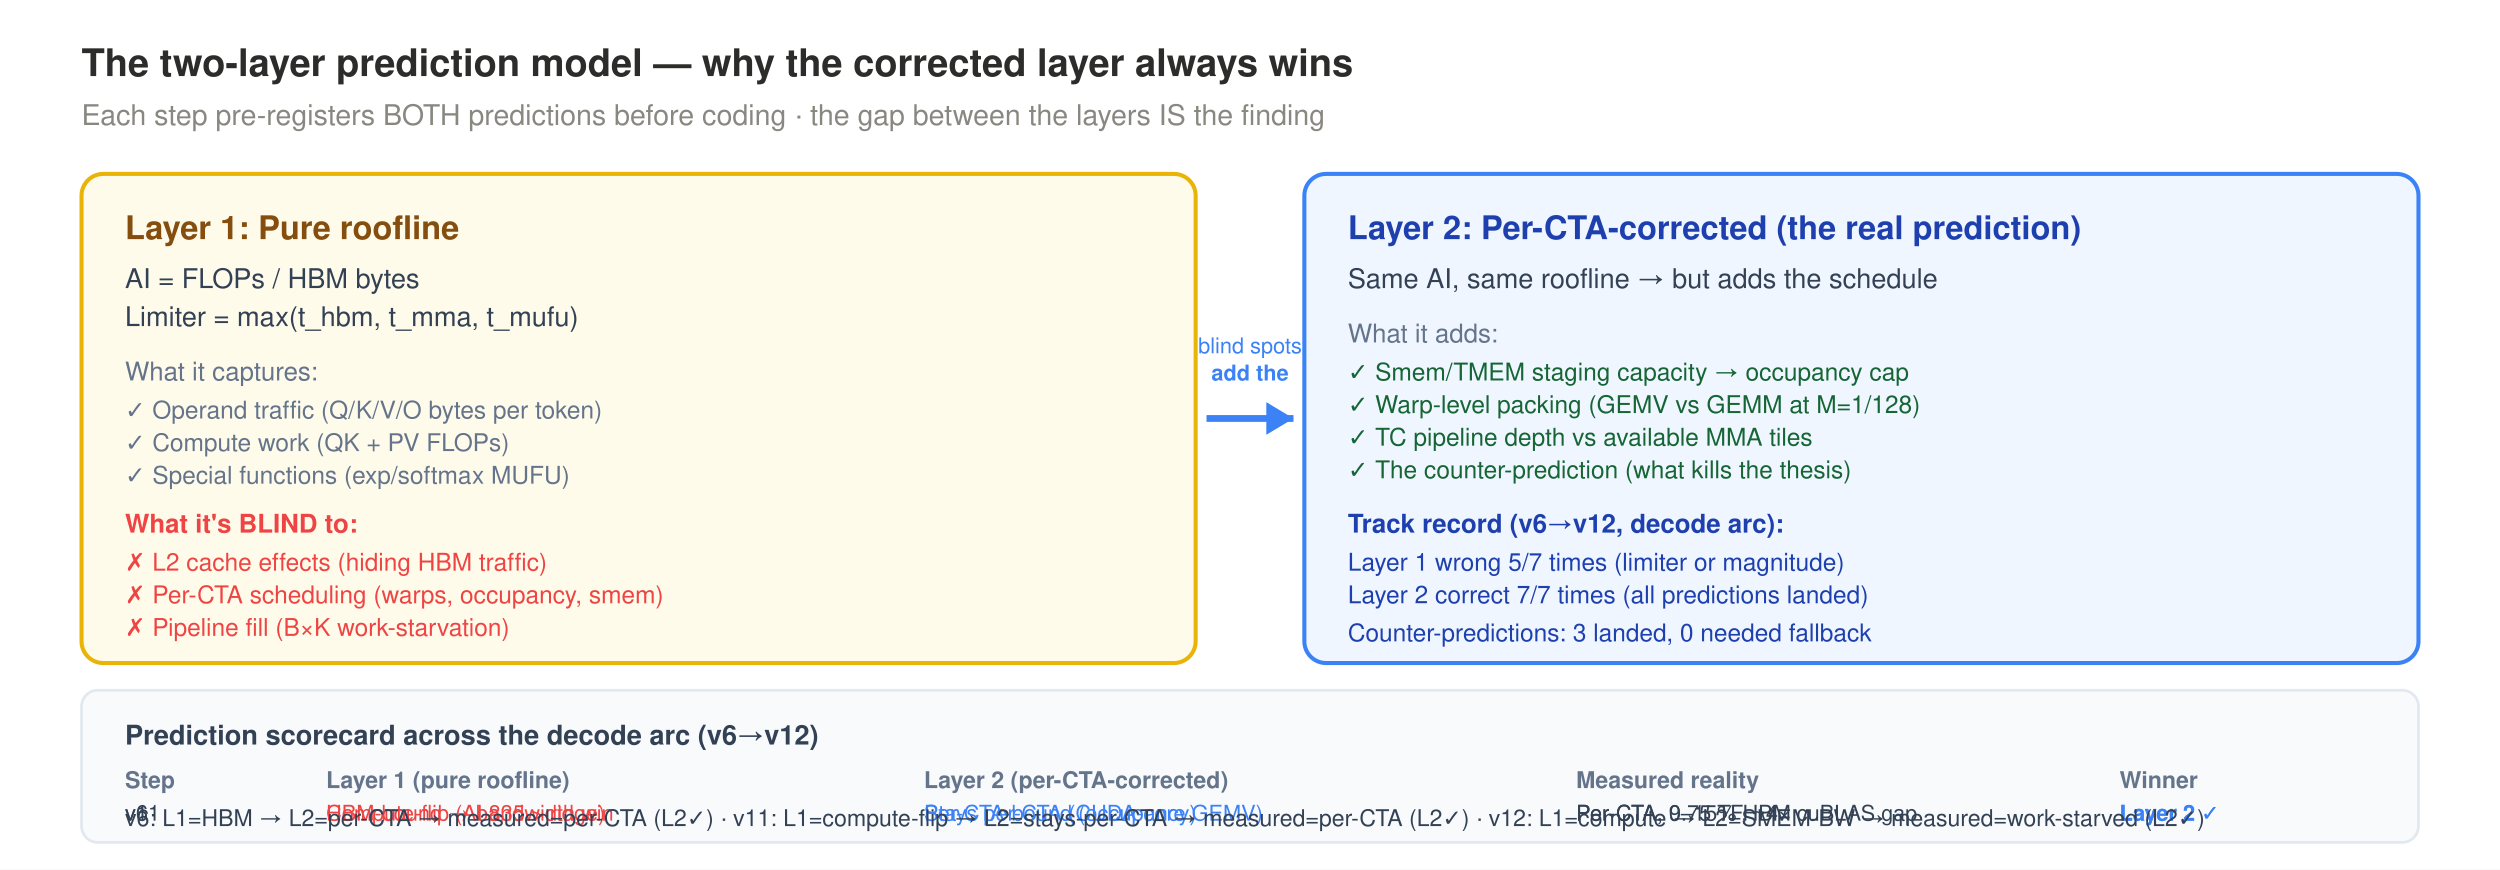
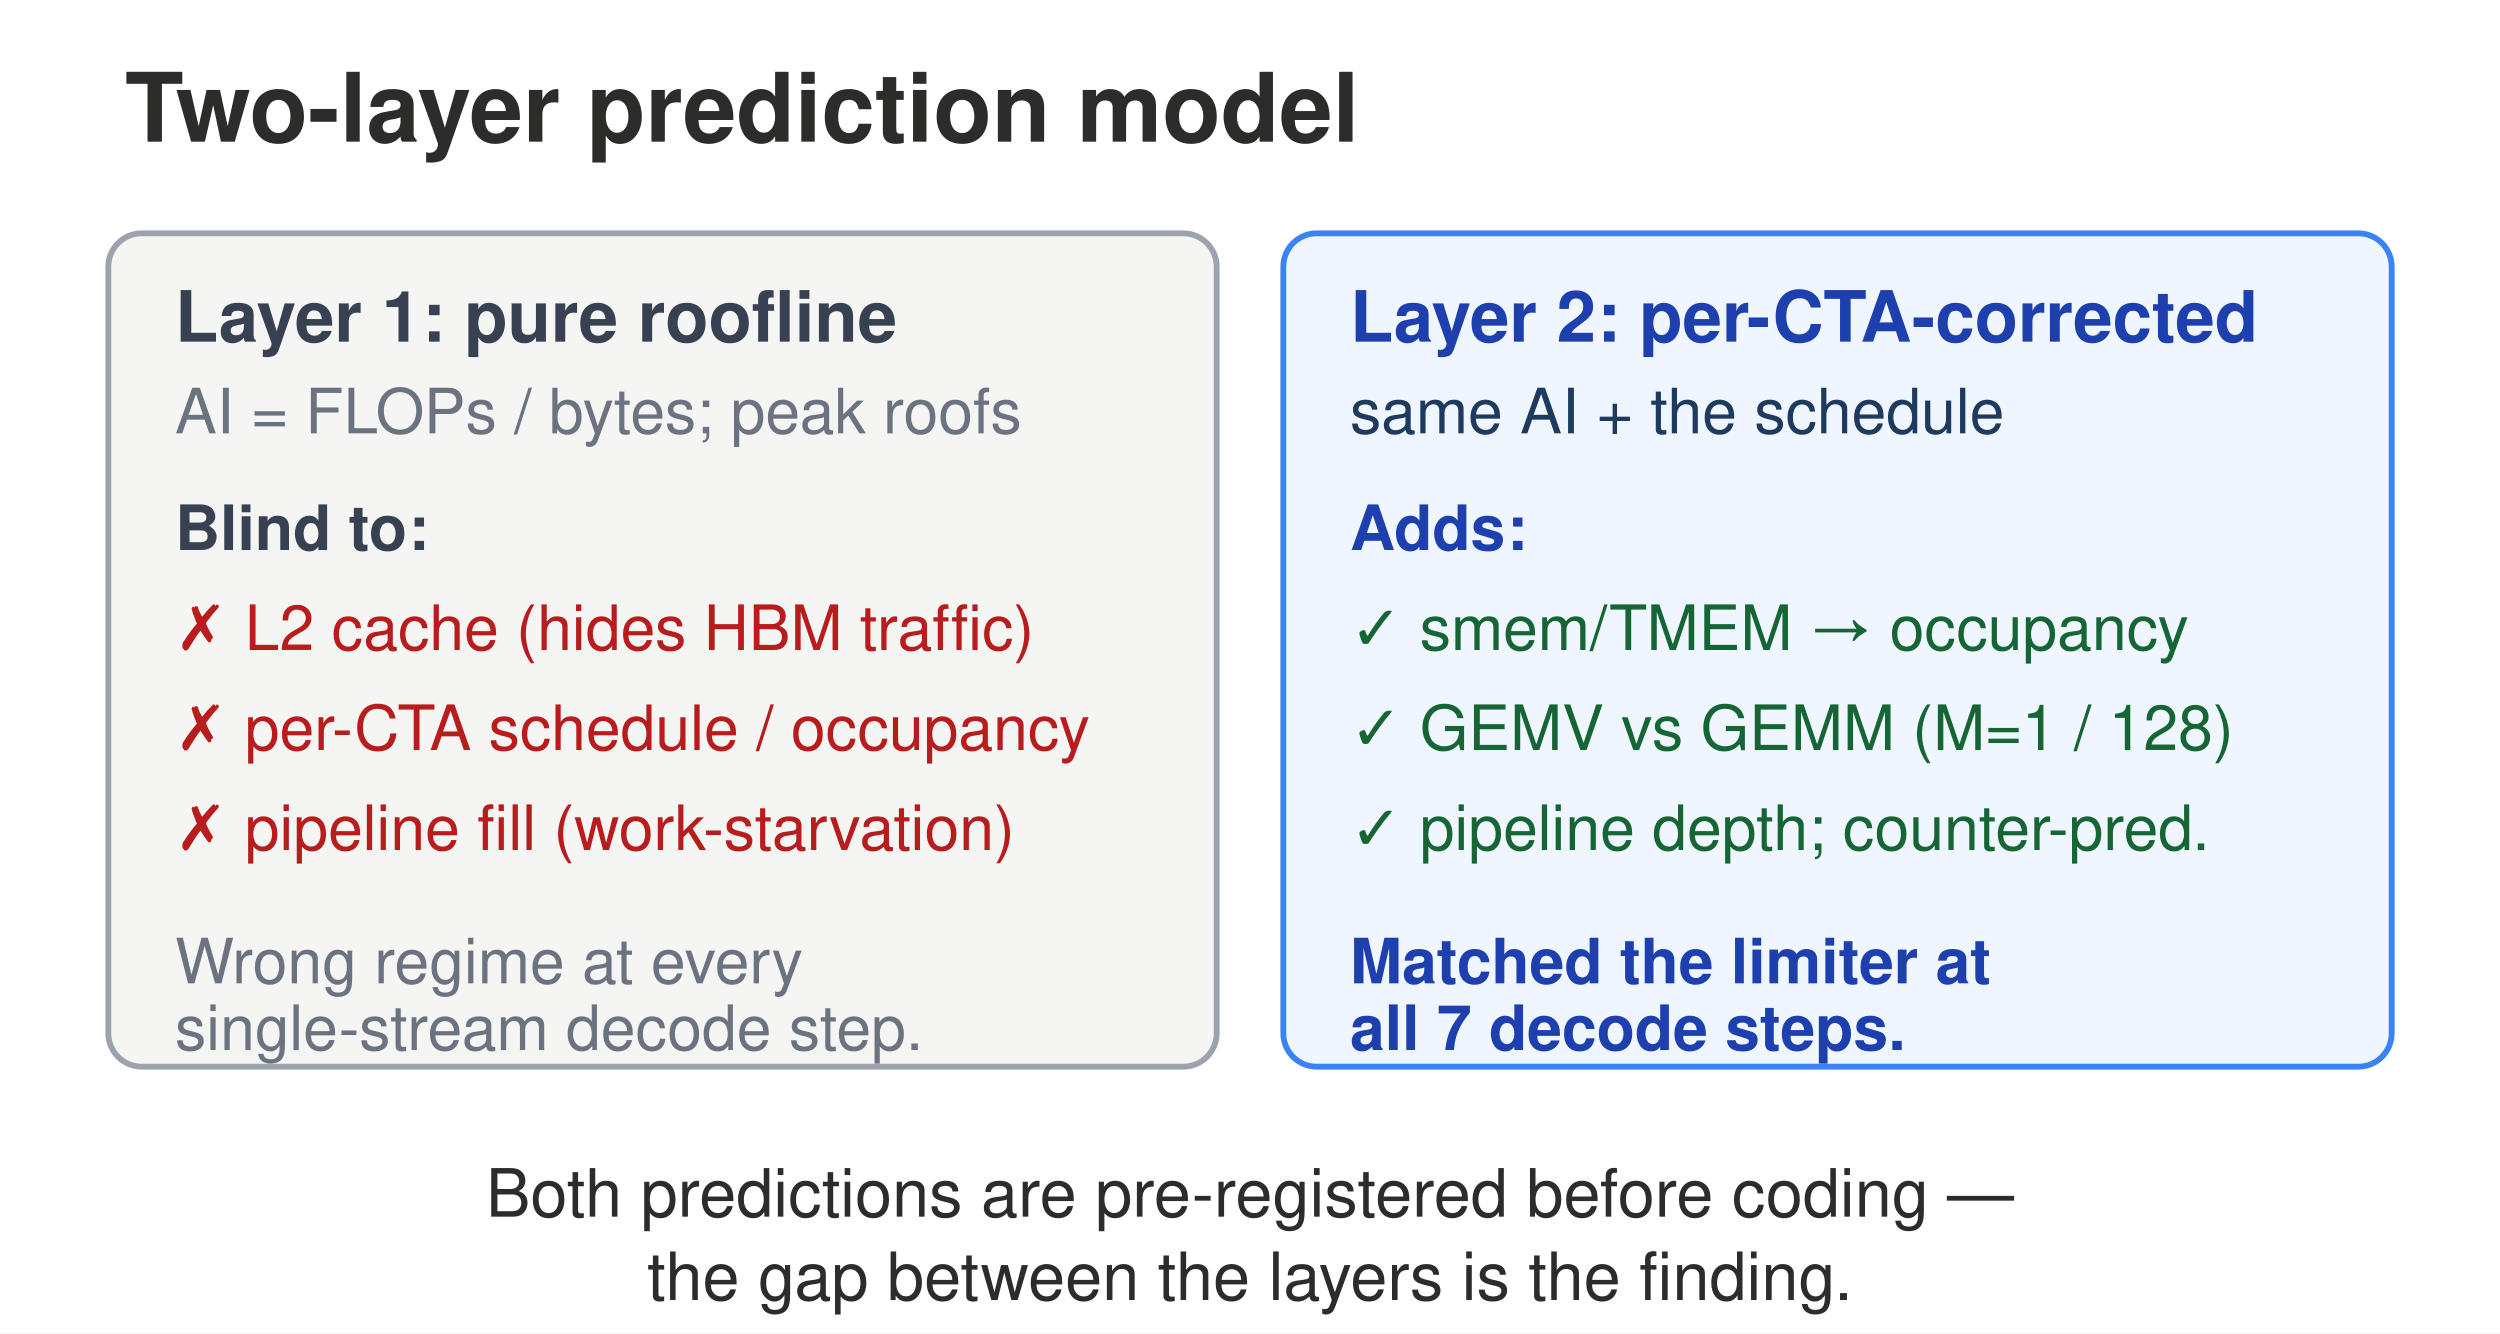
- <svg xmlns="http://www.w3.org/2000/svg" width="100%" viewBox="0 0 920 320" role="img" font-family="Helvetica, Arial, sans-serif">
-   <rect x="0" y="0" width="920" height="320" fill="#ffffff" />
-   <text x="30" y="28" font-size="14" font-weight="600" fill="#2C2C2A">The two-layer prediction model — why the corrected layer always wins</text>
-   <text x="30" y="46" font-size="10.5" fill="#888780">Each step pre-registers BOTH predictions before coding · the gap between the layers IS the finding</text>
-   <rect x="30" y="64" width="410" height="180" rx="8" fill="#FFFBEB" stroke="#EAB308" stroke-width="1.5" />
-   <text x="46" y="88" font-size="12" font-weight="700" fill="#854D0E">Layer 1: Pure roofline</text>
-   <text x="46" y="106" font-size="10" fill="#334155">AI = FLOPs / HBM bytes</text>
-   <text x="46" y="120" font-size="10" fill="#334155">Limiter = max(t_hbm, t_mma, t_mufu)</text>
-   <text x="46" y="140" font-size="9.5" fill="#64748B">What it captures:</text>
-   <text x="46" y="154" font-size="9" fill="#64748B">✓ Operand traffic (Q/K/V/O bytes per token)</text>
-   <text x="46" y="166" font-size="9" fill="#64748B">✓ Compute work (QK + PV FLOPs)</text>
-   <text x="46" y="178" font-size="9" fill="#64748B">✓ Special functions (exp/softmax MUFU)</text>
-   <text x="46" y="196" font-size="9.5" fill="#EF4444" font-weight="600">What it's BLIND to:</text>
-   <text x="46" y="210" font-size="9" fill="#EF4444">✗ L2 cache effects (hiding HBM traffic)</text>
-   <text x="46" y="222" font-size="9" fill="#EF4444">✗ Per-CTA scheduling (warps, occupancy, smem)</text>
-   <text x="46" y="234" font-size="9" fill="#EF4444">✗ Pipeline fill (B×K work-starvation)</text>
-   <line x1="444" y1="154" x2="476" y2="154" stroke="#3B82F6" stroke-width="2.5" />
-   <polygon points="476,154 466,148 466,160" fill="#3B82F6" />
-   <text x="460" y="140" font-size="8" fill="#3B82F6" text-anchor="middle" font-weight="600">add the</text>
-   <text x="460" y="130" font-size="8" fill="#3B82F6" text-anchor="middle">blind spots</text>
-   <rect x="480" y="64" width="410" height="180" rx="8" fill="#EFF6FF" stroke="#3B82F6" stroke-width="1.5" />
-   <text x="496" y="88" font-size="12" font-weight="700" fill="#1E40AF">Layer 2: Per-CTA-corrected (the real prediction)</text>
-   <text x="496" y="106" font-size="10" fill="#334155">Same AI, same roofline → but adds the schedule</text>
-   <text x="496" y="126" font-size="9.5" fill="#64748B">What it adds:</text>
-   <text x="496" y="140" font-size="9" fill="#166534">✓ Smem/TMEM staging capacity → occupancy cap</text>
-   <text x="496" y="152" font-size="9" fill="#166534">✓ Warp-level packing (GEMV vs GEMM at M=1/128)</text>
-   <text x="496" y="164" font-size="9" fill="#166534">✓ TC pipeline depth vs available MMA tiles</text>
-   <text x="496" y="176" font-size="9" fill="#166534">✓ The counter-prediction (what kills the thesis)</text>
-   <text x="496" y="196" font-size="9.5" fill="#1E40AF" font-weight="600">Track record (v6→v12, decode arc):</text>
-   <text x="496" y="210" font-size="9" fill="#1E40AF">Layer 1 wrong 5/7 times (limiter or magnitude)</text>
-   <text x="496" y="222" font-size="9" fill="#1E40AF">Layer 2 correct 7/7 times (all predictions landed)</text>
-   <text x="496" y="236" font-size="9" fill="#1E40AF">Counter-predictions: 3 landed, 0 needed fallback</text>
-   <rect x="30" y="254" width="860" height="56" rx="6" fill="#F8FAFC" stroke="#E2E8F0" stroke-width="1" />
-   <text x="46" y="274" font-size="10" font-weight="600" fill="#334155">Prediction scorecard across the decode arc (v6→v12)</text>
-   <text x="46" y="290" font-size="8.5" font-weight="600" fill="#64748B">Step</text>
-   <text x="120" y="290" font-size="8.5" font-weight="600" fill="#64748B">Layer 1 (pure roofline)</text>
-   <text x="340" y="290" font-size="8.5" font-weight="600" fill="#64748B">Layer 2 (per-CTA-corrected)</text>
-   <text x="580" y="290" font-size="8.5" font-weight="600" fill="#64748B">Measured reality</text>
-   <text x="780" y="290" font-size="8.5" font-weight="600" fill="#64748B">Winner</text>
-   <text x="46" y="302" font-size="8" fill="#334155">v6</text>
-   <text x="120" y="302" font-size="8" fill="#EF4444">HBM-bound → bandwidth win</text>
-   <text x="340" y="302" font-size="8" fill="#3B82F6">Per-CTA-bound (occupancy)</text>
-   <text x="580" y="302" font-size="8" fill="#334155">Per-CTA, 9–15% HBM</text>
-   <text x="780" y="302" font-size="8" fill="#3B82F6" font-weight="600">Layer 2 ✓</text>
-   <text x="46" y="302" font-size="8" fill="#334155">v11</text>
-   <text x="120" y="302" font-size="8" fill="#EF4444">Compute-flip (AI 835 &gt; ridge)</text>
-   <text x="340" y="302" font-size="8" fill="#3B82F6">Stays per-CTA (CUDA-core GEMV)</text>
-   <text x="580" y="302" font-size="8" fill="#334155">Per-CTA, 0.75 TF, ~4× cuBLAS gap</text>
-   <text x="780" y="302" font-size="8" fill="#3B82F6" font-weight="600">Layer 2 ✓</text>
-   <text x="46" y="304" font-size="8.5" fill="#334155">v6: L1=HBM → L2=per-CTA → measured=per-CTA (L2✓) · v11: L1=compute-flip → L2=stays-per-CTA → measured=per-CTA (L2✓) · v12: L1=compute → L2=SMEM-BW → measured=work-starved (L2✓)</text>
+ <svg xmlns="http://www.w3.org/2000/svg" width="100%" viewBox="0 0 600 320" role="img" font-family="Helvetica, Arial, sans-serif">
+   <rect x="0" y="0" width="600" height="320" fill="#ffffff" />
+   <text x="30" y="34" font-size="23" font-weight="700" fill="#2C2C2A">Two-layer prediction model</text>
+   <rect x="26" y="56" width="266" height="200" rx="8" fill="#F5F5F3" stroke="#9CA3AF" stroke-width="1.4" />
+   <text x="42" y="82" font-size="17" font-weight="700" fill="#374151">Layer 1: pure roofline</text>
+   <text x="42" y="104" font-size="15" fill="#6B7280">AI = FLOPs / bytes; peak roofs</text>
+   <text x="42" y="132" font-size="15" font-weight="700" fill="#374151">Blind to:</text>
+   <g font-size="15" fill="#B91C1C">
+     <text x="42" y="156">✗ L2 cache (hides HBM traffic)</text>
+     <text x="42" y="180">✗ per-CTA schedule / occupancy</text>
+     <text x="42" y="204">✗ pipeline fill (work-starvation)</text>
+   </g>
+   <text x="42" y="236" font-size="15" fill="#6B7280">Wrong regime at every</text>
+   <text x="42" y="252" font-size="15" fill="#6B7280">single-stream decode step.</text>
+   <rect x="308" y="56" width="266" height="200" rx="8" fill="#EFF6FF" stroke="#3B82F6" stroke-width="1.4" />
+   <text x="324" y="82" font-size="17" font-weight="700" fill="#1E40AF">Layer 2: per-CTA-corrected</text>
+   <text x="324" y="104" font-size="15" fill="#1E3A5F">same AI + the schedule</text>
+   <text x="324" y="132" font-size="15" font-weight="700" fill="#1E40AF">Adds:</text>
+   <g font-size="15" fill="#166534">
+     <text x="324" y="156">✓ smem/TMEM → occupancy</text>
+     <text x="324" y="180">✓ GEMV vs GEMM (M=1 / 128)</text>
+     <text x="324" y="204">✓ pipeline depth; counter-pred.</text>
+   </g>
+   <text x="324" y="236" font-size="15" font-weight="700" fill="#1E40AF">Matched the limiter at</text>
+   <text x="324" y="252" font-size="15" font-weight="700" fill="#1E40AF">all 7 decode steps.</text>
+   <text x="300" y="292" font-size="16" fill="#2C2C2A" text-anchor="middle">Both predictions are pre-registered before coding —</text>
+   <text x="300" y="312" font-size="16" fill="#2C2C2A" text-anchor="middle">the gap between the layers is the finding.</text>
</svg>
